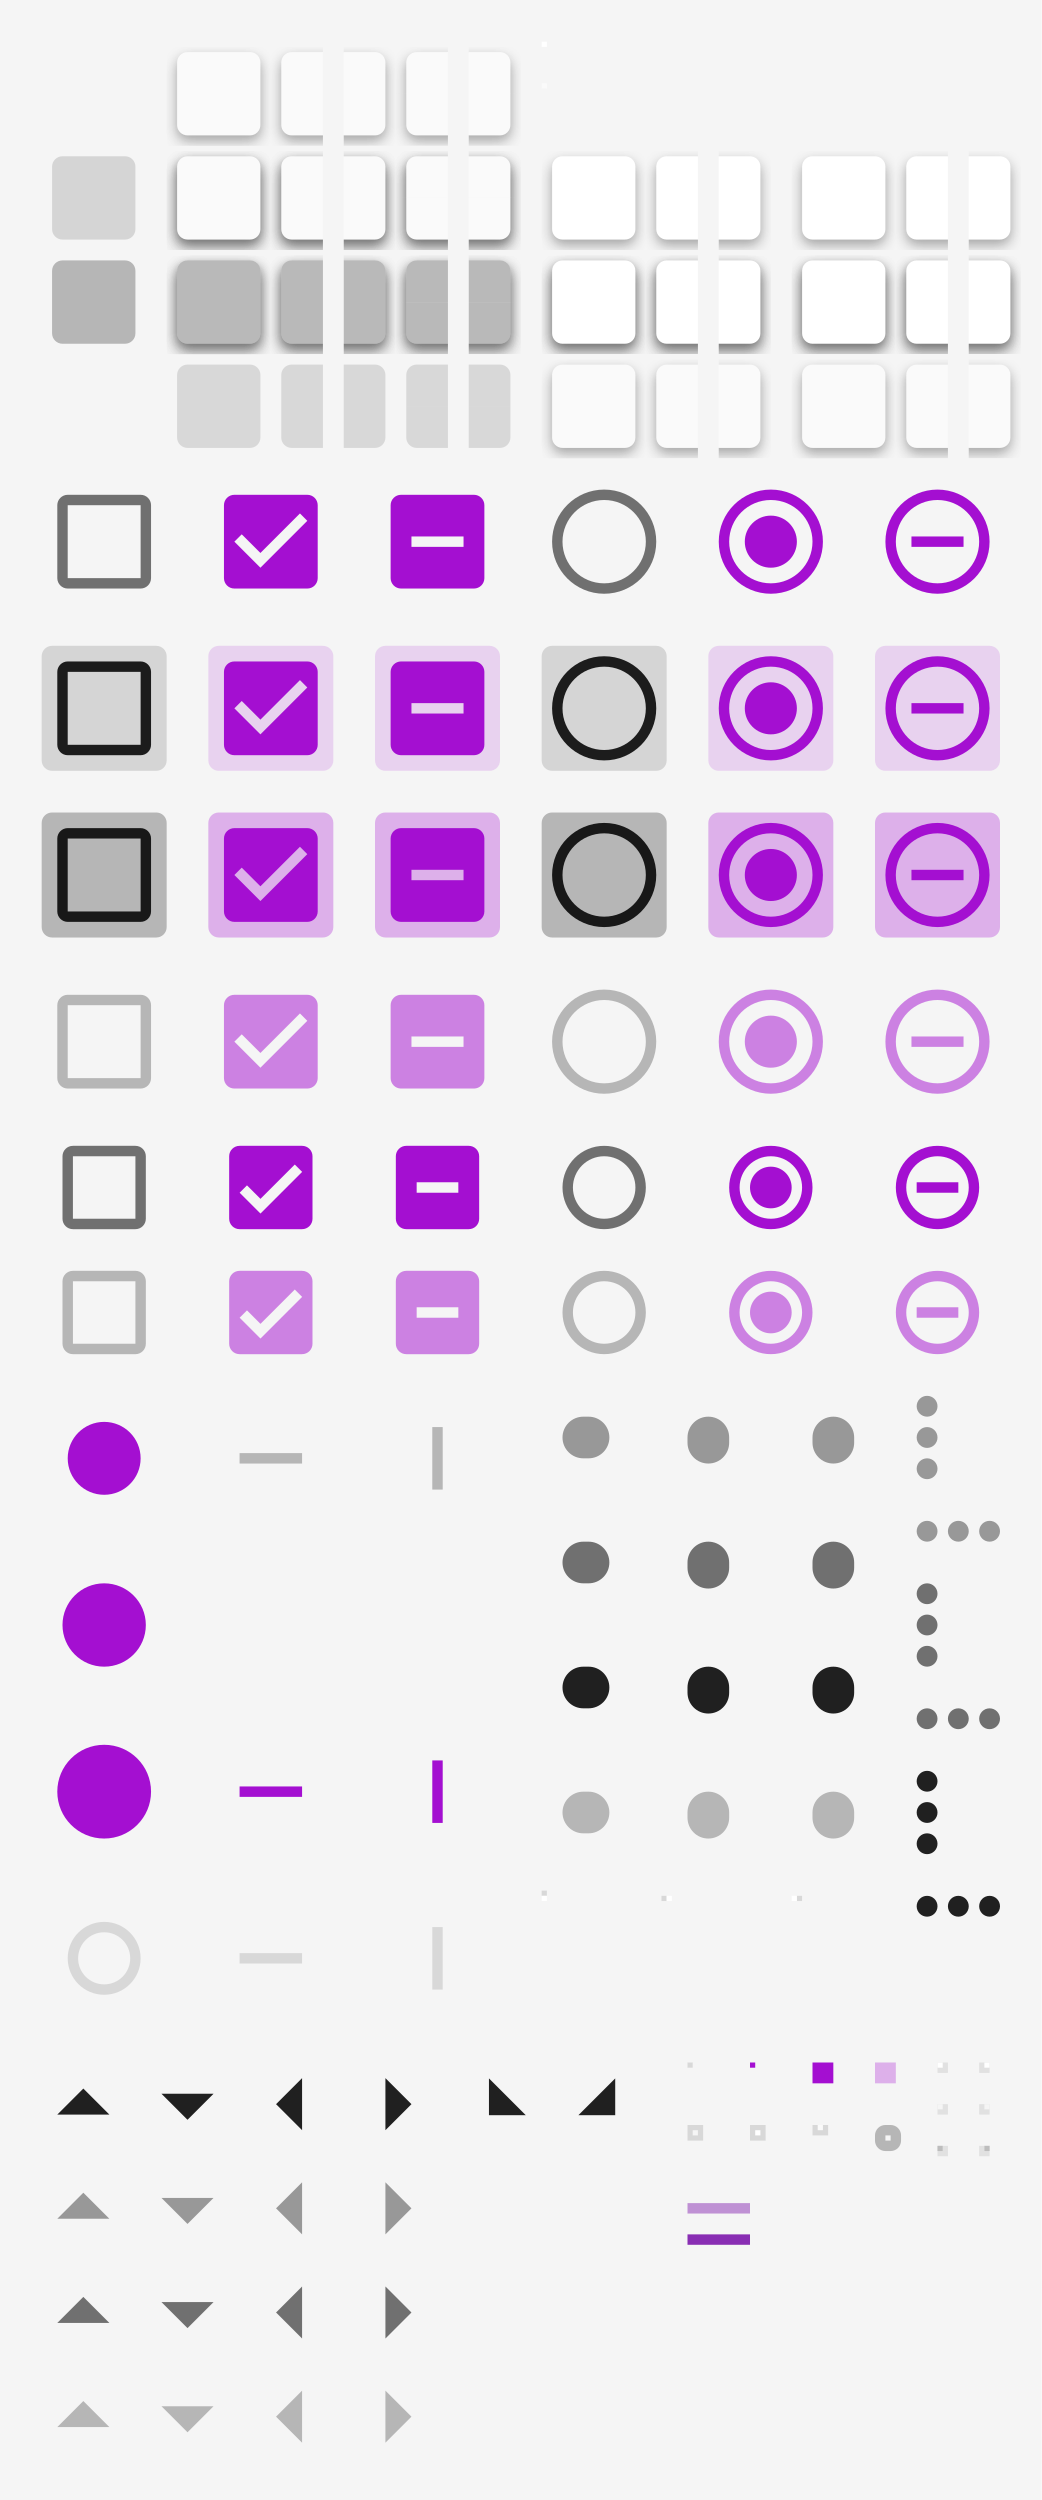
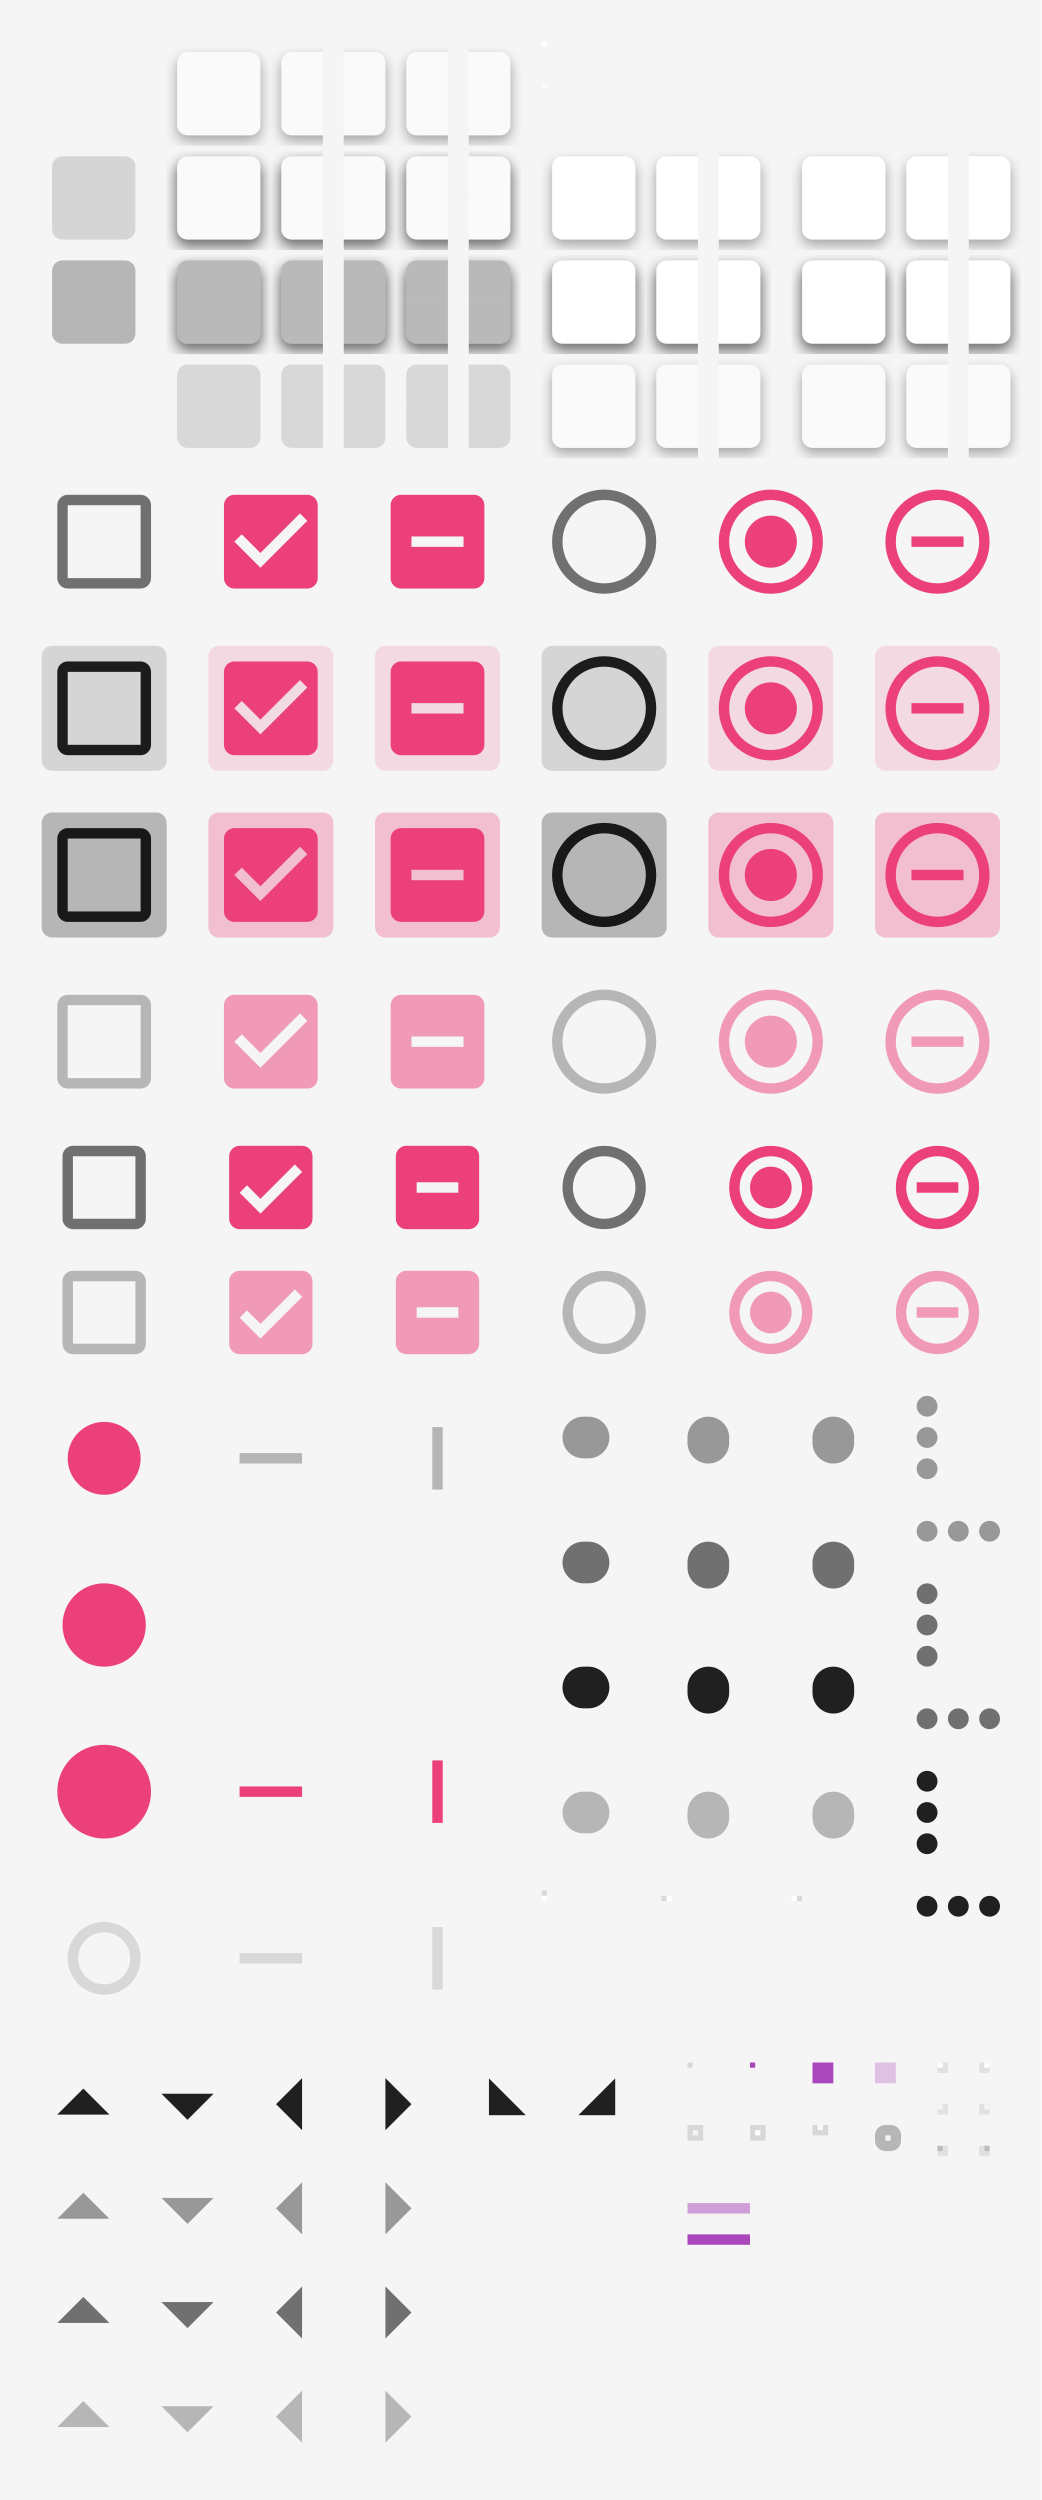
<svg xmlns="http://www.w3.org/2000/svg" xmlns:xlink="http://www.w3.org/1999/xlink" width="200" height="480" viewBox="0 0 200 480" version="1.1" id="svg571">
  <rect width="200" height="480" fill="url(#color-bg)" id="rect6" />
  <defs id="defs418">
    <linearGradient id="color-fg">
      <stop stop-color="#000000" stop-opacity="0.87" id="stop8" />
    </linearGradient>
    <linearGradient id="color-fg-disabled">
      <stop stop-color="#000000" stop-opacity="0.38" id="stop11" />
    </linearGradient>
    <linearGradient id="color-fg-secondary">
      <stop stop-color="#000000" stop-opacity="0.54" id="stop14" />
    </linearGradient>
    <linearGradient id="color-fg-secondary-disabled">
      <stop stop-color="#000000" stop-opacity="0.26" id="stop17" />
    </linearGradient>
    <linearGradient id="color-divider">
      <stop stop-color="#000000" stop-opacity="0.12" id="stop20" />
    </linearGradient>
    <linearGradient id="color-primary">
-       <stop stop-color="#a40fd1" id="stop23" />
+       <stop stop-color="#AB47BC" id="stop23" />
    </linearGradient>
    <linearGradient id="color-accent">
-       <stop stop-color="#a40fd1" id="stop26" />
+       <stop stop-color="#EC407A" id="stop26" />
    </linearGradient>
    <linearGradient id="color-accent-insensitive">
-       <stop stop-color="#a40fd1" stop-opacity="0.5" id="stop29" />
+       <stop stop-color="#EC407A" stop-opacity="0.5" id="stop29" />
    </linearGradient>
    <linearGradient id="color-bg">
      <stop stop-color="#F5F5F5" id="stop32" />
    </linearGradient>
    <linearGradient id="color-bg-lighter">
      <stop stop-color="#FAFAFA" id="stop35" />
    </linearGradient>
    <linearGradient id="color-base">
      <stop stop-color="#FFFFFF" id="stop38" />
    </linearGradient>
    <linearGradient id="color-base-alt">
      <stop stop-color="#FAFAFA" id="stop41" />
    </linearGradient>
    <linearGradient id="color-border">
      <stop stop-color="#000000" stop-opacity="0.12" id="stop44" />
    </linearGradient>
    <filter id="1" color-interpolation-filters="sRGB" x="0" y="0" width="1" height="1">
      <feFlood flood-color="#000000" flood-opacity="0.12" result="flood" id="feFlood47" />
      <feComposite operator="in" in="flood" in2="SourceGraphic" result="composite1" id="feComposite49" />
      <feGaussianBlur stdDeviation="1.5" in="composite1" result="blur" id="feGaussianBlur51" />
      <feOffset dx="0" dy="1" result="offset" id="feOffset53" />
      <feComposite in="SourceGraphic" in2="offset" result="fbSourceGraphic" id="feComposite55" />
      <feFlood flood-color="#000000" flood-opacity="0.24" result="flood" id="feFlood57" />
      <feComposite operator="in" in="flood" in2="fbSourceGraphic" result="composite1" id="feComposite59" />
      <feGaussianBlur stdDeviation="1" in="composite1" result="blur" id="feGaussianBlur61" />
      <feOffset dx="0" dy="1" result="offset" id="feOffset63" />
      <feComposite in="fbSourceGraphic" in2="offset" result="composite2" id="feComposite65" />
    </filter>
    <rect id="1x1" width="1" height="1" />
    <rect id="2x2" width="2" height="2" />
    <rect id="4x4" width="4" height="4" />
    <rect id="16x16" width="16" height="16" opacity="0" />
    <rect id="17x17" width="17" height="17" opacity="0" />
    <rect id="24x24" width="24" height="24" opacity="0" />
    <clipPath id="left">
      <rect width="10" height="20" id="rect74" />
    </clipPath>
    <clipPath id="right">
      <rect width="10" height="20" x="10" id="rect77" />
    </clipPath>
    <clipPath id="left-top">
      <rect width="10" height="10" id="rect80" />
    </clipPath>
    <clipPath id="left-bottom">
      <rect width="10" height="10" y="10" id="rect83" />
    </clipPath>
    <clipPath id="right-top">
      <rect width="10" height="10" x="10" id="rect86" />
    </clipPath>
    <clipPath id="right-bottom">
      <rect width="10" height="10" x="10" y="10" id="rect89" />
    </clipPath>
    <g id="base-box">
      <rect width="20" height="20" opacity="0" id="rect92" />
      <rect x="2" y="2" width="16" height="16" rx="2" ry="2" id="rect94" />
    </g>
    <use xlink:href="#base-box" id="base-flat-button" fill="url(#color-fg)" opacity="0" />
    <use xlink:href="#base-box" id="base-flat-button-hover" fill="url(#color-fg)" opacity="0.15" />
    <use xlink:href="#base-box" id="base-flat-button-active" fill="url(#color-fg)" opacity="0.3" />
    <use xlink:href="#base-box" id="base-flat-button-insensitive" fill="url(#color-fg)" opacity="0" />
    <use xlink:href="#base-box" id="base-button" fill="url(#color-bg-lighter)" filter="url(#1)" />
    <use xlink:href="#base-button" id="base-button-hover" filter="url(#1)" />
    <g id="base-button-active">
      <use xlink:href="#base-button-hover" id="use103" />
      <use xlink:href="#base-flat-button-active" id="use105" />
    </g>
    <use xlink:href="#base-box" id="base-button-insensitive" fill="url(#color-divider)" />
    <use xlink:href="#1x1" id="base-entry-background" fill="url(#color-base)" />
    <use xlink:href="#1x1" id="base-entry-background-insensitive" fill="url(#color-base-alt)" />
    <use xlink:href="#base-box" id="base-entry-box" fill="url(#color-base)" filter="url(#1)" />
    <use xlink:href="#base-entry-box" id="base-entry-box-active" filter="url(#1)" />
    <use xlink:href="#base-box" id="base-entry-box-insensitive" fill="url(#color-base-alt)" filter="url(#1)" />
    <rect id="background-fill" width="20" height="20" />
    <g id="base-entry">
      <use xlink:href="#background-fill" id="use115" />
      <use xlink:href="#base-entry-box" id="use117" />
    </g>
    <g id="base-entry-active">
      <use xlink:href="#background-fill" id="use120" />
      <use xlink:href="#base-entry-box-active" id="use122" />
    </g>
    <g id="base-entry-insensitive">
      <use xlink:href="#background-fill" id="use125" />
      <use xlink:href="#base-entry-box-insensitive" id="use127" />
    </g>
    <use clip-path="url(#left)" xlink:href="#base-button" id="base-combo-rtl-button" />
    <use clip-path="url(#left)" xlink:href="#base-button-hover" id="base-combo-rtl-button-hover" />
    <use clip-path="url(#left)" xlink:href="#base-button-active" id="base-combo-rtl-button-active" />
    <use clip-path="url(#left)" xlink:href="#base-button-insensitive" id="base-combo-rtl-button-insensitive" />
    <use clip-path="url(#right)" xlink:href="#base-button" id="base-combo-ltr-button" />
    <use clip-path="url(#right)" xlink:href="#base-button-hover" id="base-combo-ltr-button-hover" />
    <use clip-path="url(#right)" xlink:href="#base-button-active" id="base-combo-ltr-button-active" />
    <use clip-path="url(#right)" xlink:href="#base-button-insensitive" id="base-combo-ltr-button-insensitive" />
    <use clip-path="url(#left-top)" xlink:href="#base-button" id="base-spin-rtl-up" />
    <use clip-path="url(#left-top)" xlink:href="#base-button-hover" id="base-spin-rtl-up-hover" />
    <use clip-path="url(#left-top)" xlink:href="#base-button-active" id="base-spin-rtl-up-active" />
    <use clip-path="url(#left-top)" xlink:href="#base-button-insensitive" id="base-spin-rtl-up-insensitive" />
    <use clip-path="url(#left-bottom)" xlink:href="#base-button" id="base-spin-rtl-down" />
    <use clip-path="url(#left-bottom)" xlink:href="#base-button-hover" id="base-spin-rtl-down-hover" />
    <use clip-path="url(#left-bottom)" xlink:href="#base-button-active" id="base-spin-rtl-down-active" />
    <use clip-path="url(#left-bottom)" xlink:href="#base-button-insensitive" id="base-spin-rtl-down-insensitive" />
    <use clip-path="url(#right-top)" xlink:href="#base-button" id="base-spin-ltr-up" />
    <use clip-path="url(#right-top)" xlink:href="#base-button-hover" id="base-spin-ltr-up-hover" />
    <use clip-path="url(#right-top)" xlink:href="#base-button-active" id="base-spin-ltr-up-active" />
    <use clip-path="url(#right-top)" xlink:href="#base-button-insensitive" id="base-spin-ltr-up-insensitive" />
    <use clip-path="url(#right-bottom)" xlink:href="#base-button" id="base-spin-ltr-down" />
    <use clip-path="url(#right-bottom)" xlink:href="#base-button-hover" id="base-spin-ltr-down-hover" />
    <use clip-path="url(#right-bottom)" xlink:href="#base-button-active" id="base-spin-ltr-down-active" />
    <use clip-path="url(#right-bottom)" xlink:href="#base-button-insensitive" id="base-spin-ltr-down-insensitive" />
    <use clip-path="url(#left)" xlink:href="#base-entry" id="base-combo-ltr-entry" />
    <use clip-path="url(#left)" xlink:href="#base-entry-active" id="base-combo-ltr-entry-active" />
    <use clip-path="url(#left)" xlink:href="#base-entry-insensitive" id="base-combo-ltr-entry-insensitive" />
    <use clip-path="url(#right)" xlink:href="#base-entry" id="base-combo-rtl-entry" />
    <use clip-path="url(#right)" xlink:href="#base-entry-active" id="base-combo-rtl-entry-active" />
    <use clip-path="url(#right)" xlink:href="#base-entry-insensitive" id="base-combo-rtl-entry-insensitive" />
    <path id="checkbox-unchecked-path" d="M19 5v14H5V5h14m0-2H5c-1.1 0-2 .9-2 2v14c0 1.1.9 2 2 2h14c1.1 0 2-.9 2-2V5c0-1.1-.9-2-2-2z" />
    <path id="checkbox-checked-path" d="M19 3H5c-1.11 0-2 .9-2 2v14c0 1.1.89 2 2 2h14c1.11 0 2-.9 2-2V5c0-1.1-.89-2-2-2zm-9 14l-5-5 1.41-1.41L10 14.17l7.59-7.59L19 8l-9 9z" />
    <path id="checkbox-mixed-path" d="M19 3H5c-1.1 0-2 .9-2 2v14c0 1.1.9 2 2 2h14c1.1 0 2-.9 2-2V5c0-1.1-.9-2-2-2zm-2 10H7v-2h10v2z" />
    <path id="radio-unchecked-path" d="M12 2C6.48 2 2 6.48 2 12s4.48 10 10 10 10-4.48 10-10S17.52 2 12 2zm0 18c-4.42 0-8-3.58-8-8s3.58-8 8-8 8 3.58 8 8-3.58 8-8 8z" />
    <path id="radio-checked-path" d="M12 7c-2.76 0-5 2.24-5 5s2.24 5 5 5 5-2.24 5-5-2.24-5-5-5zm0-5C6.48 2 2 6.48 2 12s4.48 10 10 10 10-4.48 10-10S17.52 2 12 2zm0 18c-4.42 0-8-3.58-8-8s3.58-8 8-8 8 3.58 8 8-3.58 8-8 8z" />
    <path id="radio-mixed-path" d="m12 2c-5.52 0-10 4.48-10 10s4.48 10 10 10 10-4.48 10-10-4.48-10-10-10zm0 2c4.42 0 8 3.58 8 8s-3.58 8-8 8-8-3.58-8-8 3.58-8 8-8zm-5 7v2h10v-2h-10z" />
    <path id="menu-checkbox-unchecked-path" d="m2 0a2 2 0 0 0 -2 2v12a2 2 0 0 0 2 2h12a2 2 0 0 0 2 -2v-12a2 2 0 0 0 -2 -2h-12zm0 2h12v12h-12v-12z" />
    <path id="menu-checkbox-checked-path" d="m2 0a2 2 0 0 0 -2 2v12a2 2 0 0 0 2 2h12a2 2 0 0 0 2 -2v-12a2 2 0 0 0 -2 -2h-12zm10.6 3.59l1.41 1.41-8 8-4-4 1.41-1.41 2.59 2.59 6.59-6.59z" />
    <path id="menu-checkbox-mixed-path" d="m2 0a2 2 0 0 0 -2 2v12a2 2 0 0 0 2 2h12a2 2 0 0 0 2 -2v-12a2 2 0 0 0 -2 -2h-12zm2 7h8v2h-8v-2z" />
    <path id="menu-radio-unchecked-path" d="m8 0a8 8 0 0 0 -8 8 8 8 0 0 0 8 8 8 8 0 0 0 8 -8 8 8 0 0 0 -8 -8zm0 2a6 6 0 0 1 6 6 6 6 0 0 1 -6 6 6 6 0 0 1 -6 -6 6 6 0 0 1 6 -6z" />
    <path id="menu-radio-checked-path" d="m8 0a8 8 0 0 0 -8 8 8 8 0 0 0 8 8 8 8 0 0 0 8 -8 8 8 0 0 0 -8 -8zm0 2a6 6 0 0 1 6 6 6 6 0 0 1 -6 6 6 6 0 0 1 -6 -6 6 6 0 0 1 6 -6zm0 2a4 4 0 0 0 -4 4 4 4 0 0 0 4 4 4 4 0 0 0 4 -4 4 4 0 0 0 -4 -4z" />
    <path id="menu-radio-mixed-path" d="m8 0a8 8 0 0 0 -8 8 8 8 0 0 0 8 8 8 8 0 0 0 8 -8 8 8 0 0 0 -8 -8zm0 2a6 6 0 0 1 6 6 6 6 0 0 1 -6 6 6 6 0 0 1 -6 -6 6 6 0 0 1 6 -6zm-4 5v2h8v-2h-8z" />
    <rect id="button-fill" width="24" height="24" rx="2" ry="2" />
    <g id="base-checkbox-unchecked">
      <use xlink:href="#button-fill" opacity="0" id="use173" />
      <use xlink:href="#checkbox-unchecked-path" id="use175" />
    </g>
    <g id="base-checkbox-unchecked-hover">
      <use xlink:href="#button-fill" opacity="0.15" id="use178" />
      <use xlink:href="#checkbox-unchecked-path" id="use180" />
    </g>
    <g id="base-checkbox-unchecked-active">
      <use xlink:href="#button-fill" opacity="0.3" id="use183" />
      <use xlink:href="#checkbox-unchecked-path" id="use185" />
    </g>
    <g id="base-checkbox-checked">
      <use xlink:href="#button-fill" opacity="0" id="use188" />
      <use xlink:href="#checkbox-checked-path" id="use190" />
    </g>
    <g id="base-checkbox-checked-hover">
      <use xlink:href="#button-fill" opacity="0.15" id="use193" />
      <use xlink:href="#checkbox-checked-path" id="use195" />
    </g>
    <g id="base-checkbox-checked-active">
      <use xlink:href="#button-fill" opacity="0.3" id="use198" />
      <use xlink:href="#checkbox-checked-path" id="use200" />
    </g>
    <g id="base-checkbox-mixed">
      <use xlink:href="#button-fill" opacity="0" id="use203" />
      <use xlink:href="#checkbox-mixed-path" id="use205" />
    </g>
    <g id="base-checkbox-mixed-hover">
      <use xlink:href="#button-fill" opacity="0.15" id="use208" />
      <use xlink:href="#checkbox-mixed-path" id="use210" />
    </g>
    <g id="base-checkbox-mixed-active">
      <use xlink:href="#button-fill" opacity="0.3" id="use213" />
      <use xlink:href="#checkbox-mixed-path" id="use215" />
    </g>
    <g id="base-radio-unchecked">
      <use xlink:href="#button-fill" opacity="0" id="use218" />
      <use xlink:href="#radio-unchecked-path" id="use220" />
    </g>
    <g id="base-radio-unchecked-hover">
      <use xlink:href="#button-fill" opacity="0.15" id="use223" />
      <use xlink:href="#radio-unchecked-path" id="use225" />
    </g>
    <g id="base-radio-unchecked-active">
      <use xlink:href="#button-fill" opacity="0.3" id="use228" />
      <use xlink:href="#radio-unchecked-path" id="use230" />
    </g>
    <g id="base-radio-checked">
      <use xlink:href="#button-fill" opacity="0" id="use233" />
      <use xlink:href="#radio-checked-path" id="use235" />
    </g>
    <g id="base-radio-checked-hover">
      <use xlink:href="#button-fill" opacity="0.15" id="use238" />
      <use xlink:href="#radio-checked-path" id="use240" />
    </g>
    <g id="base-radio-checked-active">
      <use xlink:href="#button-fill" opacity="0.3" id="use243" />
      <use xlink:href="#radio-checked-path" id="use245" />
    </g>
    <g id="base-radio-mixed">
      <use xlink:href="#button-fill" opacity="0" id="use248" />
      <use xlink:href="#radio-mixed-path" id="use250" />
    </g>
    <g id="base-radio-mixed-hover">
      <use xlink:href="#button-fill" opacity="0.15" id="use253" />
      <use xlink:href="#radio-mixed-path" id="use255" />
    </g>
    <g id="base-radio-mixed-active">
      <use xlink:href="#button-fill" opacity="0.3" id="use258" />
      <use xlink:href="#radio-mixed-path" id="use260" />
    </g>
    <g id="base-menu-checkbox-unchecked">
      <use xlink:href="#16x16" id="use263" />
      <use xlink:href="#menu-checkbox-unchecked-path" id="use265" />
    </g>
    <g id="base-menu-checkbox-checked">
      <use xlink:href="#16x16" id="use268" />
      <use xlink:href="#menu-checkbox-checked-path" id="use270" />
    </g>
    <g id="base-menu-checkbox-mixed">
      <use xlink:href="#16x16" id="use273" />
      <use xlink:href="#menu-checkbox-mixed-path" id="use275" />
    </g>
    <g id="base-menu-radio-unchecked">
      <use xlink:href="#16x16" id="use278" />
      <use xlink:href="#menu-radio-unchecked-path" id="use280" />
    </g>
    <g id="base-menu-radio-checked">
      <use xlink:href="#16x16" id="use283" />
      <use xlink:href="#menu-radio-checked-path" id="use285" />
    </g>
    <g id="base-menu-radio-mixed">
      <use xlink:href="#16x16" id="use288" />
      <use xlink:href="#menu-radio-mixed-path" id="use290" />
    </g>
    <g id="base-scale-slider">
      <use xlink:href="#24x24" id="use293" />
      <circle cx="12" cy="12" r="7" fill="url(#color-accent)" id="circle295" />
    </g>
    <g id="base-scale-slider-hover">
      <use xlink:href="#24x24" id="use298" />
      <circle cx="12" cy="12" r="8" fill="url(#color-accent)" id="circle300" />
    </g>
    <g id="base-scale-slider-active">
      <use xlink:href="#24x24" id="use303" />
      <circle cx="12" cy="12" r="9" fill="url(#color-accent)" id="circle305" />
    </g>
    <g id="base-scale-slider-insensitive">
      <use xlink:href="#24x24" id="use308" />
      <circle cx="12" cy="12" r="7" fill="url(#color-bg)" id="circle310" />
      <circle cx="12" cy="12" r="6" fill="none" stroke="url(#color-divider)" stroke-width="2" id="circle312" />
    </g>
    <g id="base-scale-horz-trough">
      <use xlink:href="#24x24" id="use315" />
      <rect width="12" height="2" x="6" y="11" id="rect317" />
    </g>
    <g id="base-scale-vert-trough">
      <use xlink:href="#24x24" id="use320" />
      <rect width="2" height="12" x="11" y="6" id="rect322" />
    </g>
    <g id="base-scrollbar-horz-slider">
      <use xlink:href="#17x17" y="-1" id="use325" />
      <rect width="9" height="8" x="4" y="4" ry="4" id="rect327" />
    </g>
    <g id="base-scrollbar-horz-trough">
      <use xlink:href="#base-border" y="-1" id="use330" />
      <use xlink:href="#base-entry-background" id="use332" />
    </g>
    <use xlink:href="#base-scrollbar-horz-slider" id="base-scrollbar-vert-ltr-slider" transform="rotate(-90 8.5 8.5)" />
    <use xlink:href="#base-scrollbar-horz-trough" id="base-scrollbar-vert-ltr-trough" transform="rotate(-90 0.5 0.5)" />
    <use xlink:href="#base-scrollbar-horz-slider" id="base-scrollbar-vert-rtl-slider" transform="rotate(90 8 8)" />
    <use xlink:href="#base-scrollbar-horz-trough" id="base-scrollbar-vert-rtl-trough" transform="rotate(90 0.5 0.5)" />
    <g id="base-handle-horz">
      <circle cx="2" cy="2" r="2" id="circle339" />
      <circle cx="8" cy="2" r="2" id="circle341" />
      <circle cx="14" cy="2" r="2" id="circle343" />
    </g>
    <use xlink:href="#base-handle-horz" id="base-handle-vert" transform="rotate(90 2 2)" />
    <path id="pan-path" d="M 13,6 8,11 3,6 Z" />
    <g id="base-pan-down">
      <use xlink:href="#16x16" id="use348" />
      <use xlink:href="#pan-path" id="use350" />
    </g>
    <g id="base-pan-up">
      <use xlink:href="#16x16" id="use353" />
      <use xlink:href="#pan-path" transform="rotate(180 8 8)" id="use355" />
    </g>
    <g id="base-pan-left">
      <use xlink:href="#16x16" id="use358" />
      <use xlink:href="#pan-path" transform="rotate(90 8 8)" id="use360" />
    </g>
    <g id="base-pan-right">
      <use xlink:href="#16x16" id="use363" />
      <use xlink:href="#pan-path" transform="rotate(-90 8 8)" id="use365" />
    </g>
    <g id="base-pan-left-semi">
      <use xlink:href="#16x16" id="use368" />
      <use xlink:href="#pan-path" transform="rotate(45 8 8)" id="use370" />
    </g>
    <g id="base-pan-right-semi">
      <use xlink:href="#16x16" id="use373" />
      <use xlink:href="#pan-path" transform="rotate(-45 8 8)" id="use375" />
    </g>
    <use xlink:href="#1x1" id="base-border" fill="url(#color-border)" />
    <use xlink:href="#1x1" id="base-tab" fill="url(#color-primary)" />
    <use xlink:href="#4x4" id="base-progressbar-progress" fill="url(#color-primary)" />
    <g id="base-progressbar-trough">
      <use xlink:href="#4x4" fill="url(#color-bg)" id="use381" />
      <use xlink:href="#base-progressbar-progress" opacity="0.3" id="use383" />
    </g>
    <rect id="base-frame" x="0.5" y="0.5" width="2" height="2" fill="none" stroke="url(#color-border)" stroke-width="1" />
    <g id="base-frame-notebook">
      <rect width="3" height="3" fill="url(#color-border)" id="rect387" />
      <use xlink:href="#1x1" x="1" y="1" fill="url(#color-base)" id="use389" />
    </g>
    <g id="base-frame-inline">
      <rect width="3" height="2" fill="url(#color-border)" id="rect392" />
      <use xlink:href="#1x1" x="1" fill="url(#color-base-alt)" id="use394" />
    </g>
    <rect id="base-focus" x="1" y="1" width="3" height="3" rx="1" ry="1" fill="none" stroke="url(#color-fg)" stroke-width="2" opacity="0.3" />
    <g id="base-treeview-ltr-button">
      <use xlink:href="#2x2" fill="url(#color-base)" id="use398" />
      <use xlink:href="#2x2" fill="url(#color-border)" id="use400" />
      <use xlink:href="#1x1" fill="url(#color-base)" id="use402" />
    </g>
    <g id="base-treeview-ltr-button-hover">
      <use xlink:href="#base-treeview-ltr-button" id="use405" />
      <use xlink:href="#1x1" fill="url(#color-fg)" opacity="0.05" id="use407" />
    </g>
    <g id="base-treeview-ltr-button-active">
      <use xlink:href="#base-treeview-ltr-button" id="use410" />
      <use xlink:href="#1x1" fill="url(#color-fg)" opacity="0.3" id="use412" />
    </g>
    <use xlink:href="#base-treeview-ltr-button" id="base-treeview-rtl-button" transform="scale(-1 1)" />
    <use xlink:href="#base-treeview-ltr-button-hover" id="base-treeview-rtl-button-hover" transform="scale(-1 1)" />
    <use xlink:href="#base-treeview-ltr-button-active" id="base-treeview-rtl-button-active" transform="scale(-1 1)" />
    <linearGradient xlink:href="#color-bg" id="linearGradient1380" />
    <linearGradient xlink:href="#color-bg" id="linearGradient1382" />
    <linearGradient xlink:href="#color-bg" id="linearGradient1384" />
    <linearGradient xlink:href="#color-bg" id="linearGradient1386" />
    <linearGradient xlink:href="#color-bg" id="linearGradient1388" />
    <linearGradient xlink:href="#color-bg" id="linearGradient1390" />
    <linearGradient xlink:href="#color-bg" id="linearGradient1392" />
    <linearGradient xlink:href="#color-bg" id="linearGradient1394" />
    <linearGradient xlink:href="#color-bg" id="linearGradient1396" />
    <linearGradient xlink:href="#color-fg-secondary" id="linearGradient1251" x1="12" y1="220" x2="28" y2="220" gradientUnits="userSpaceOnUse" />
    <linearGradient xlink:href="#color-accent" id="linearGradient1253" x1="44" y1="220" x2="60" y2="220" gradientUnits="userSpaceOnUse" />
    <linearGradient xlink:href="#color-accent" id="linearGradient1255" x1="76" y1="220" x2="92" y2="220" gradientUnits="userSpaceOnUse" />
    <linearGradient xlink:href="#color-fg-secondary-disabled" id="linearGradient1257" x1="12" y1="244" x2="28" y2="244" gradientUnits="userSpaceOnUse" />
    <linearGradient xlink:href="#color-accent-insensitive" id="linearGradient1259" x1="44" y1="244" x2="60" y2="244" gradientUnits="userSpaceOnUse" />
    <linearGradient xlink:href="#color-accent-insensitive" id="linearGradient1261" x1="76" y1="244" x2="92" y2="244" gradientUnits="userSpaceOnUse" />
    <linearGradient xlink:href="#color-fg-secondary" id="linearGradient1263" x1="108" y1="220" x2="124" y2="220" gradientUnits="userSpaceOnUse" />
    <linearGradient xlink:href="#color-fg-secondary-disabled" id="linearGradient1265" x1="108" y1="244" x2="124" y2="244" gradientUnits="userSpaceOnUse" />
    <linearGradient xlink:href="#color-accent" id="linearGradient1267" x1="140" y1="220" x2="156" y2="220" gradientUnits="userSpaceOnUse" />
    <linearGradient xlink:href="#color-accent" id="linearGradient1269" x1="172" y1="220" x2="188" y2="220" gradientUnits="userSpaceOnUse" />
    <linearGradient xlink:href="#color-accent-insensitive" id="linearGradient1271" x1="140" y1="244" x2="156" y2="244" gradientUnits="userSpaceOnUse" />
    <linearGradient xlink:href="#color-accent-insensitive" id="linearGradient1273" x1="172" y1="244" x2="188" y2="244" gradientUnits="userSpaceOnUse" />
  </defs>
  <use x="8" y="8" xlink:href="#base-flat-button" id="flat-button" />
  <use x="8" y="28" xlink:href="#base-flat-button-hover" id="flat-button-hover" />
  <use x="8" y="48" xlink:href="#base-flat-button-active" id="flat-button-active" />
  <use x="8" y="68" xlink:href="#base-flat-button-insensitive" id="flat-button-insensitive" />
  <use x="32" y="8" xlink:href="#base-button" id="button" />
  <use x="32" y="28" xlink:href="#base-button-hover" id="button-hover" />
  <use x="32" y="48" xlink:href="#base-button-active" id="button-active" />
  <use x="32" y="68" xlink:href="#base-button-insensitive" id="button-insensitive" />
  <use x="52" y="8" xlink:href="#base-combo-rtl-button" id="combo-rtl-button" />
  <use x="52" y="28" xlink:href="#base-combo-rtl-button-hover" id="combo-rtl-button-hover" />
  <use x="52" y="48" xlink:href="#base-combo-rtl-button-active" id="combo-rtl-button-active" />
  <use x="52" y="68" xlink:href="#base-combo-rtl-button-insensitive" id="combo-rtl-button-insensitive" />
  <use x="56" y="8" xlink:href="#base-combo-ltr-button" id="combo-ltr-button" />
  <use x="56" y="28" xlink:href="#base-combo-ltr-button-hover" id="combo-ltr-button-hover" />
  <use x="56" y="48" xlink:href="#base-combo-ltr-button-active" id="combo-ltr-button-active" />
  <use x="56" y="68" xlink:href="#base-combo-ltr-button-insensitive" id="combo-ltr-button-insensitive" />
  <use x="76" y="8" xlink:href="#base-spin-rtl-up" id="spin-rtl-up" />
  <use x="76" y="28" xlink:href="#base-spin-rtl-up-hover" id="spin-rtl-up-hover" />
  <use x="76" y="48" xlink:href="#base-spin-rtl-up-active" id="spin-rtl-up-active" />
  <use x="76" y="68" xlink:href="#base-spin-rtl-up-insensitive" id="spin-rtl-up-insensitive" />
  <use x="76" y="8" xlink:href="#base-spin-rtl-down" id="spin-rtl-down" />
  <use x="76" y="28" xlink:href="#base-spin-rtl-down-hover" id="spin-rtl-down-hover" />
  <use x="76" y="48" xlink:href="#base-spin-rtl-down-active" id="spin-rtl-down-active" />
  <use x="76" y="68" xlink:href="#base-spin-rtl-down-insensitive" id="spin-rtl-down-insensitive" />
  <use x="80" y="8" xlink:href="#base-spin-ltr-up" id="spin-ltr-up" />
  <use x="80" y="28" xlink:href="#base-spin-ltr-up-hover" id="spin-ltr-up-hover" />
  <use x="80" y="48" xlink:href="#base-spin-ltr-up-active" id="spin-ltr-up-active" />
  <use x="80" y="68" xlink:href="#base-spin-ltr-up-insensitive" id="spin-ltr-up-insensitive" />
  <use x="80" y="8" xlink:href="#base-spin-ltr-down" id="spin-ltr-down" />
  <use x="80" y="28" xlink:href="#base-spin-ltr-down-hover" id="spin-ltr-down-hover" />
  <use x="80" y="48" xlink:href="#base-spin-ltr-down-active" id="spin-ltr-down-active" />
  <use x="80" y="68" xlink:href="#base-spin-ltr-down-insensitive" id="spin-ltr-down-insensitive" />
  <use x="104" y="8" xlink:href="#base-entry-background" id="entry-background" />
  <use x="104" y="16" xlink:href="#base-entry-background-insensitive" id="entry-background-insensitive" />
  <use x="104" y="28" xlink:href="#base-entry" fill="url(#color-bg)" id="entry" />
  <use x="104" y="48" xlink:href="#base-entry-active" fill="url(#color-bg)" id="entry-active" />
  <use x="104" y="68" xlink:href="#base-entry-insensitive" fill="url(#color-bg)" id="entry-insensitive" />
  <use x="124" y="28" xlink:href="#base-combo-ltr-entry" fill="url(#color-bg)" id="combo-ltr-entry" />
  <use x="124" y="48" xlink:href="#base-combo-ltr-entry-active" fill="url(#color-bg)" id="combo-ltr-entry-active" />
  <use x="124" y="68" xlink:href="#base-combo-ltr-entry-insensitive" fill="url(#color-bg)" id="combo-ltr-entry-insensitive" />
  <use x="128" y="28" xlink:href="#base-combo-rtl-entry" fill="url(#color-bg)" id="combo-rtl-entry" />
  <use x="128" y="48" xlink:href="#base-combo-rtl-entry-active" fill="url(#color-bg)" id="combo-rtl-entry-active" />
  <use x="128" y="68" xlink:href="#base-combo-rtl-entry-insensitive" fill="url(#color-bg)" id="combo-rtl-entry-insensitive" />
  <use x="152" y="28" xlink:href="#base-entry" fill="url(#color-base)" id="notebook-entry" style="fill-opacity:1;fill:url(#linearGradient1396)" />
  <use x="152" y="48" xlink:href="#base-entry-active" fill="url(#color-base)" id="notebook-entry-active" style="fill-opacity:1;fill:url(#linearGradient1392)" />
  <use x="152" y="68" xlink:href="#base-entry-insensitive" fill="url(#color-base)" id="notebook-entry-insensitive" style="fill-opacity:1;fill:url(#linearGradient1382)" />
  <use x="172" y="28" xlink:href="#base-combo-ltr-entry" fill="url(#color-base)" id="notebook-combo-ltr-entry" style="fill-opacity:1;fill:url(#linearGradient1394)" />
  <use x="172" y="48" xlink:href="#base-combo-ltr-entry-active" fill="url(#color-base)" id="notebook-combo-ltr-entry-active" style="fill-opacity:1;fill:url(#linearGradient1390)" />
  <use x="172" y="68" xlink:href="#base-combo-ltr-entry-insensitive" fill="url(#color-base)" id="notebook-combo-ltr-entry-insensitive" style="fill-opacity:1;fill:url(#linearGradient1380)" />
  <use x="176" y="28" xlink:href="#base-combo-rtl-entry" fill="url(#color-base)" id="notebook-combo-rtl-entry" style="fill-opacity:1;fill:url(#linearGradient1388)" />
  <use x="176" y="48" xlink:href="#base-combo-rtl-entry-active" fill="url(#color-base)" id="notebook-combo-rtl-entry-active" style="fill-opacity:1;fill:url(#linearGradient1386)" />
  <use x="176" y="68" xlink:href="#base-combo-rtl-entry-insensitive" fill="url(#color-base)" id="notebook-combo-rtl-entry-insensitive" style="fill-opacity:1;fill:url(#linearGradient1384)" />
  <use x="8" y="92" xlink:href="#base-checkbox-unchecked" fill="url(#color-fg-secondary)" id="checkbox-unchecked" />
  <use x="8" y="124" xlink:href="#base-checkbox-unchecked-hover" fill="url(#color-fg)" id="checkbox-unchecked-hover" />
  <use x="8" y="156" xlink:href="#base-checkbox-unchecked-active" fill="url(#color-fg)" id="checkbox-unchecked-active" />
  <use x="8" y="188" xlink:href="#base-checkbox-unchecked" fill="url(#color-fg-secondary-disabled)" id="checkbox-unchecked-insensitive" />
  <use x="40" y="92" xlink:href="#base-checkbox-checked" fill="url(#color-accent)" id="checkbox-checked" />
  <use x="40" y="124" xlink:href="#base-checkbox-checked-hover" fill="url(#color-accent)" id="checkbox-checked-hover" />
  <use x="40" y="156" xlink:href="#base-checkbox-checked-active" fill="url(#color-accent)" id="checkbox-checked-active" />
  <use x="40" y="188" xlink:href="#base-checkbox-checked" fill="url(#color-accent-insensitive)" id="checkbox-checked-insensitive" />
  <use x="72" y="92" xlink:href="#base-checkbox-mixed" fill="url(#color-accent)" id="checkbox-mixed" />
  <use x="72" y="124" xlink:href="#base-checkbox-mixed-hover" fill="url(#color-accent)" id="checkbox-mixed-hover" />
  <use x="72" y="156" xlink:href="#base-checkbox-mixed-active" fill="url(#color-accent)" id="checkbox-mixed-active" />
  <use x="72" y="188" xlink:href="#base-checkbox-mixed" fill="url(#color-accent-insensitive)" id="checkbox-mixed-insensitive" />
  <use x="104" y="92" xlink:href="#base-radio-unchecked" fill="url(#color-fg-secondary)" id="radio-unchecked" />
  <use x="104" y="124" xlink:href="#base-radio-unchecked-hover" fill="url(#color-fg)" id="radio-unchecked-hover" />
  <use x="104" y="156" xlink:href="#base-radio-unchecked-active" fill="url(#color-fg)" id="radio-unchecked-active" />
  <use x="104" y="188" xlink:href="#base-radio-unchecked" fill="url(#color-fg-secondary-disabled)" id="radio-unchecked-insensitive" />
  <use x="136" y="92" xlink:href="#base-radio-checked" fill="url(#color-accent)" id="radio-checked" />
  <use x="136" y="124" xlink:href="#base-radio-checked-hover" fill="url(#color-accent)" id="radio-checked-hover" />
  <use x="136" y="156" xlink:href="#base-radio-checked-active" fill="url(#color-accent)" id="radio-checked-active" />
  <use x="136" y="188" xlink:href="#base-radio-checked" fill="url(#color-accent-insensitive)" id="radio-checked-insensitive" />
  <use x="168" y="92" xlink:href="#base-radio-mixed" fill="url(#color-accent)" id="radio-mixed" />
  <use x="168" y="124" xlink:href="#base-radio-mixed-hover" fill="url(#color-accent)" id="radio-mixed-hover" />
  <use x="168" y="156" xlink:href="#base-radio-mixed-active" fill="url(#color-accent)" id="radio-mixed-active" />
  <use x="168" y="188" xlink:href="#base-radio-mixed" fill="url(#color-accent-insensitive)" id="radio-mixed-insensitive" />
  <use x="12" y="220" xlink:href="#base-menu-checkbox-unchecked" id="menu-checkbox-unchecked" style="fill:url(#linearGradient1251)" width="100%" height="100%" />
  <use x="12" y="244" xlink:href="#base-menu-checkbox-unchecked" id="menu-checkbox-unchecked-insensitive" style="fill:url(#linearGradient1257)" width="100%" height="100%" />
  <use x="44" y="220" xlink:href="#base-menu-checkbox-checked" id="menu-checkbox-checked" style="fill:url(#linearGradient1253)" width="100%" height="100%" />
  <use x="44" y="244" xlink:href="#base-menu-checkbox-checked" id="menu-checkbox-checked-insensitive" style="fill:url(#linearGradient1259)" width="100%" height="100%" />
  <use x="76" y="220" xlink:href="#base-menu-checkbox-mixed" id="menu-checkbox-mixed" style="fill:url(#linearGradient1255)" width="100%" height="100%" />
  <use x="76" y="244" xlink:href="#base-menu-checkbox-mixed" id="menu-checkbox-mixed-insensitive" style="fill:url(#linearGradient1261)" width="100%" height="100%" />
  <use x="108" y="220" xlink:href="#base-menu-radio-unchecked" id="menu-radio-unchecked" style="fill:url(#linearGradient1263)" width="100%" height="100%" />
  <use x="108" y="244" xlink:href="#base-menu-radio-unchecked" id="menu-radio-unchecked-insensitive" style="fill:url(#linearGradient1265)" width="100%" height="100%" />
  <use x="140" y="220" xlink:href="#base-menu-radio-checked" id="menu-radio-checked" style="fill:url(#linearGradient1267)" width="100%" height="100%" />
  <use x="140" y="244" xlink:href="#base-menu-radio-checked" id="menu-radio-checked-insensitive" style="fill:url(#linearGradient1271)" width="100%" height="100%" />
  <use x="172" y="220" xlink:href="#base-menu-radio-mixed" id="menu-radio-mixed" style="fill:url(#linearGradient1269)" width="100%" height="100%" />
  <use x="172" y="244" xlink:href="#base-menu-radio-mixed" id="menu-radio-mixed-insensitive" style="fill:url(#linearGradient1273)" width="100%" height="100%" />
  <use x="8" y="268" xlink:href="#base-scale-slider" id="scale-slider" />
  <use x="8" y="300" xlink:href="#base-scale-slider-hover" id="scale-slider-hover" />
  <use x="8" y="332" xlink:href="#base-scale-slider-active" id="scale-slider-active" />
  <use x="8" y="364" xlink:href="#base-scale-slider-insensitive" id="scale-slider-insensitive" />
  <use x="40" y="268" xlink:href="#base-scale-horz-trough" fill="url(#color-fg-secondary-disabled)" id="scale-horz-trough" />
  <use x="40" y="332" xlink:href="#base-scale-horz-trough" fill="url(#color-accent)" id="scale-horz-trough-active" />
  <use x="40" y="364" xlink:href="#base-scale-horz-trough" fill="url(#color-divider)" id="scale-horz-trough-insensitive" />
  <use x="72" y="268" xlink:href="#base-scale-vert-trough" fill="url(#color-fg-secondary-disabled)" id="scale-vert-trough" />
  <use x="72" y="332" xlink:href="#base-scale-vert-trough" fill="url(#color-accent)" id="scale-vert-trough-active" />
  <use x="72" y="364" xlink:href="#base-scale-vert-trough" fill="url(#color-divider)" id="scale-vert-trough-insensitive" />
  <use x="104" y="268" xlink:href="#base-scrollbar-horz-slider" fill="url(#color-fg-disabled)" id="scrollbar-horz-slider" />
  <use x="104" y="292" xlink:href="#base-scrollbar-horz-slider" fill="url(#color-fg-secondary)" id="scrollbar-horz-slider-hover" />
  <use x="104" y="316" xlink:href="#base-scrollbar-horz-slider" fill="url(#color-fg)" id="scrollbar-horz-slider-active" />
  <use x="104" y="340" xlink:href="#base-scrollbar-horz-slider" fill="url(#color-fg-secondary-disabled)" id="scrollbar-horz-slider-insensitive" />
  <use x="104" y="364" xlink:href="#base-scrollbar-horz-trough" id="scrollbar-horz-trough" />
  <use x="128" y="268" xlink:href="#base-scrollbar-vert-ltr-slider" fill="url(#color-fg-disabled)" id="scrollbar-vert-ltr-slider" />
  <use x="128" y="292" xlink:href="#base-scrollbar-vert-ltr-slider" fill="url(#color-fg-secondary)" id="scrollbar-vert-ltr-slider-hover" />
  <use x="128" y="316" xlink:href="#base-scrollbar-vert-ltr-slider" fill="url(#color-fg)" id="scrollbar-vert-ltr-slider-active" />
  <use x="128" y="340" xlink:href="#base-scrollbar-vert-ltr-slider" fill="url(#color-fg-secondary-disabled)" id="scrollbar-vert-ltr-slider-insensitive" />
  <use x="128" y="364" xlink:href="#base-scrollbar-vert-ltr-trough" id="scrollbar-vert-ltr-trough" />
  <use x="152" y="268" xlink:href="#base-scrollbar-vert-rtl-slider" fill="url(#color-fg-disabled)" id="scrollbar-vert-rtl-slider" />
  <use x="152" y="292" xlink:href="#base-scrollbar-vert-rtl-slider" fill="url(#color-fg-secondary)" id="scrollbar-vert-rtl-slider-hover" />
  <use x="152" y="316" xlink:href="#base-scrollbar-vert-rtl-slider" fill="url(#color-fg)" id="scrollbar-vert-rtl-slider-active" />
  <use x="152" y="340" xlink:href="#base-scrollbar-vert-rtl-slider" fill="url(#color-fg-secondary-disabled)" id="scrollbar-vert-rtl-slider-insensitive" />
  <use x="152" y="364" xlink:href="#base-scrollbar-vert-rtl-trough" id="scrollbar-vert-rtl-trough" />
  <use x="176" y="292" xlink:href="#base-handle-horz" fill="url(#color-fg-disabled)" id="handle-horz" />
  <use x="176" y="328" xlink:href="#base-handle-horz" fill="url(#color-fg-secondary)" id="handle-horz-hover" />
  <use x="176" y="364" xlink:href="#base-handle-horz" fill="url(#color-fg)" id="handle-horz-active" />
  <use x="176" y="268" xlink:href="#base-handle-vert" fill="url(#color-fg-disabled)" id="handle-vert" />
  <use x="176" y="304" xlink:href="#base-handle-vert" fill="url(#color-fg-secondary)" id="handle-vert-hover" />
  <use x="176" y="340" xlink:href="#base-handle-vert" fill="url(#color-fg)" id="handle-vert-active" />
  <use x="8" y="396" xlink:href="#base-pan-up" fill="url(#color-fg)" id="pan-up" />
  <use x="8" y="416" xlink:href="#base-pan-up" fill="url(#color-fg-disabled)" id="pan-up-insensitive" />
  <use x="8" y="436" xlink:href="#base-pan-up" fill="url(#color-fg-secondary)" id="pan-up-alt" />
  <use x="8" y="456" xlink:href="#base-pan-up" fill="url(#color-fg-secondary-disabled)" id="pan-up-alt-insensitive" />
  <use x="28" y="396" xlink:href="#base-pan-down" fill="url(#color-fg)" id="pan-down" />
  <use x="28" y="416" xlink:href="#base-pan-down" fill="url(#color-fg-disabled)" id="pan-down-insensitive" />
  <use x="28" y="436" xlink:href="#base-pan-down" fill="url(#color-fg-secondary)" id="pan-down-alt" />
  <use x="28" y="456" xlink:href="#base-pan-down" fill="url(#color-fg-secondary-disabled)" id="pan-down-alt-insensitive" />
  <use x="48" y="396" xlink:href="#base-pan-left" fill="url(#color-fg)" id="pan-left" />
  <use x="48" y="416" xlink:href="#base-pan-left" fill="url(#color-fg-disabled)" id="pan-left-insensitive" />
  <use x="48" y="436" xlink:href="#base-pan-left" fill="url(#color-fg-secondary)" id="pan-left-alt" />
  <use x="48" y="456" xlink:href="#base-pan-left" fill="url(#color-fg-secondary-disabled)" id="pan-left-alt-insensitive" />
  <use x="68" y="396" xlink:href="#base-pan-right" fill="url(#color-fg)" id="pan-right" />
  <use x="68" y="416" xlink:href="#base-pan-right" fill="url(#color-fg-disabled)" id="pan-right-insensitive" />
  <use x="68" y="436" xlink:href="#base-pan-right" fill="url(#color-fg-secondary)" id="pan-right-alt" />
  <use x="68" y="456" xlink:href="#base-pan-right" fill="url(#color-fg-secondary-disabled)" id="pan-right-alt-insensitive" />
  <use x="88" y="396" xlink:href="#base-pan-left-semi" fill="url(#color-fg)" id="pan-left-semi" />
  <use x="108" y="396" xlink:href="#base-pan-right-semi" fill="url(#color-fg)" id="pan-right-semi" />
  <use x="132" y="396" xlink:href="#base-border" id="border" />
  <use x="144" y="396" xlink:href="#base-tab" id="tab" />
  <use x="156" y="396" xlink:href="#base-progressbar-progress" id="progressbar-progress" />
  <use x="168" y="396" xlink:href="#base-progressbar-trough" id="progressbar-trough" />
  <use x="132" y="408" xlink:href="#base-frame" id="frame" />
  <use x="144" y="408" xlink:href="#base-frame-notebook" id="frame-notebook" />
  <use x="156" y="408" xlink:href="#base-frame-inline" id="frame-inline" />
  <use x="168" y="408" xlink:href="#base-focus" id="focus" />
  <use x="180" y="396" xlink:href="#base-treeview-ltr-button" id="treeview-ltr-button" />
  <use x="180" y="404" xlink:href="#base-treeview-ltr-button-hover" id="treeview-ltr-button-hover" />
  <use x="180" y="412" xlink:href="#base-treeview-ltr-button-active" id="treeview-ltr-button-active" />
  <use x="190" y="396" xlink:href="#base-treeview-rtl-button" id="treeview-rtl-button" />
  <use x="190" y="404" xlink:href="#base-treeview-rtl-button-hover" id="treeview-rtl-button-hover" />
  <use x="190" y="412" xlink:href="#base-treeview-rtl-button-active" id="treeview-rtl-button-active" />
  <rect style="display:inline;opacity:0.05;fill:none;fill-opacity:1;stroke:none;stroke-width:1.067;stroke-linecap:butt;stroke-linejoin:miter;stroke-miterlimit:4;stroke-dasharray:none;stroke-dashoffset:0;stroke-opacity:1" id="null" width="16" height="16" x="96" y="416" />
-   <rect style="opacity:0.5;fill:#892eb3;fill-opacity:1;fill-rule:nonzero;stroke:none;stroke-width:0.816;stroke-opacity:1" id="pathbar_button_prelight" width="12" height="2" x="132" y="423" rx="0" ry="0" />
-   <rect ry="0" rx="0" y="429" x="132" height="2" width="12" id="pathbar_button_active" style="opacity:1;fill:#892eb3;fill-opacity:1;fill-rule:nonzero;stroke:none;stroke-width:0.816;stroke-opacity:1" />
+   <rect style="opacity:0.5;fill:#AB47BC;fill-opacity:1;fill-rule:nonzero;stroke:none;stroke-width:0.816;stroke-opacity:1" id="pathbar_button_prelight" width="12" height="2" x="132" y="423" rx="0" ry="0" />
+   <rect ry="0" rx="0" y="429" x="132" height="2" width="12" id="pathbar_button_active" style="opacity:1;fill:#AB47BC;fill-opacity:1;fill-rule:nonzero;stroke:none;stroke-width:0.816;stroke-opacity:1" />
</svg>
